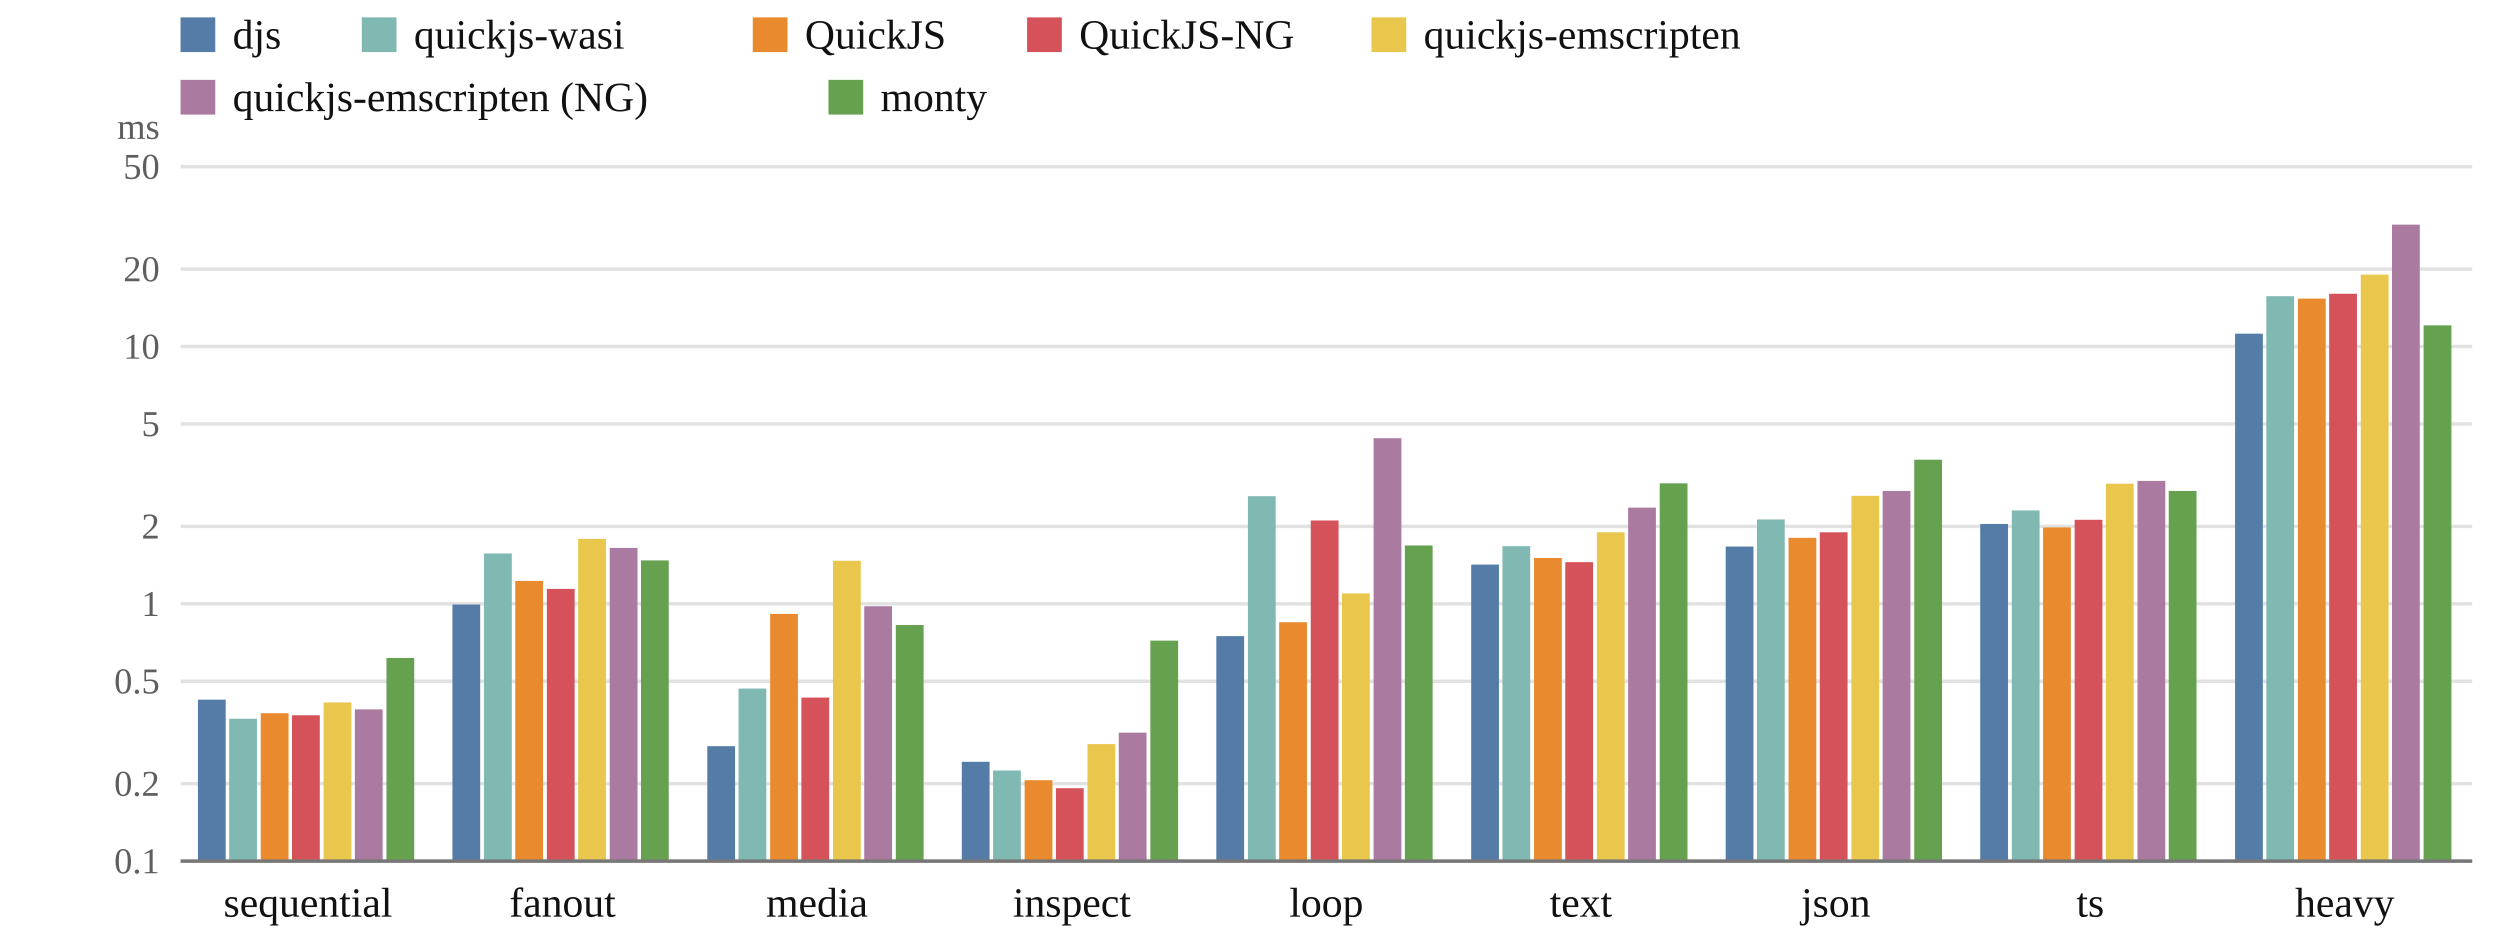
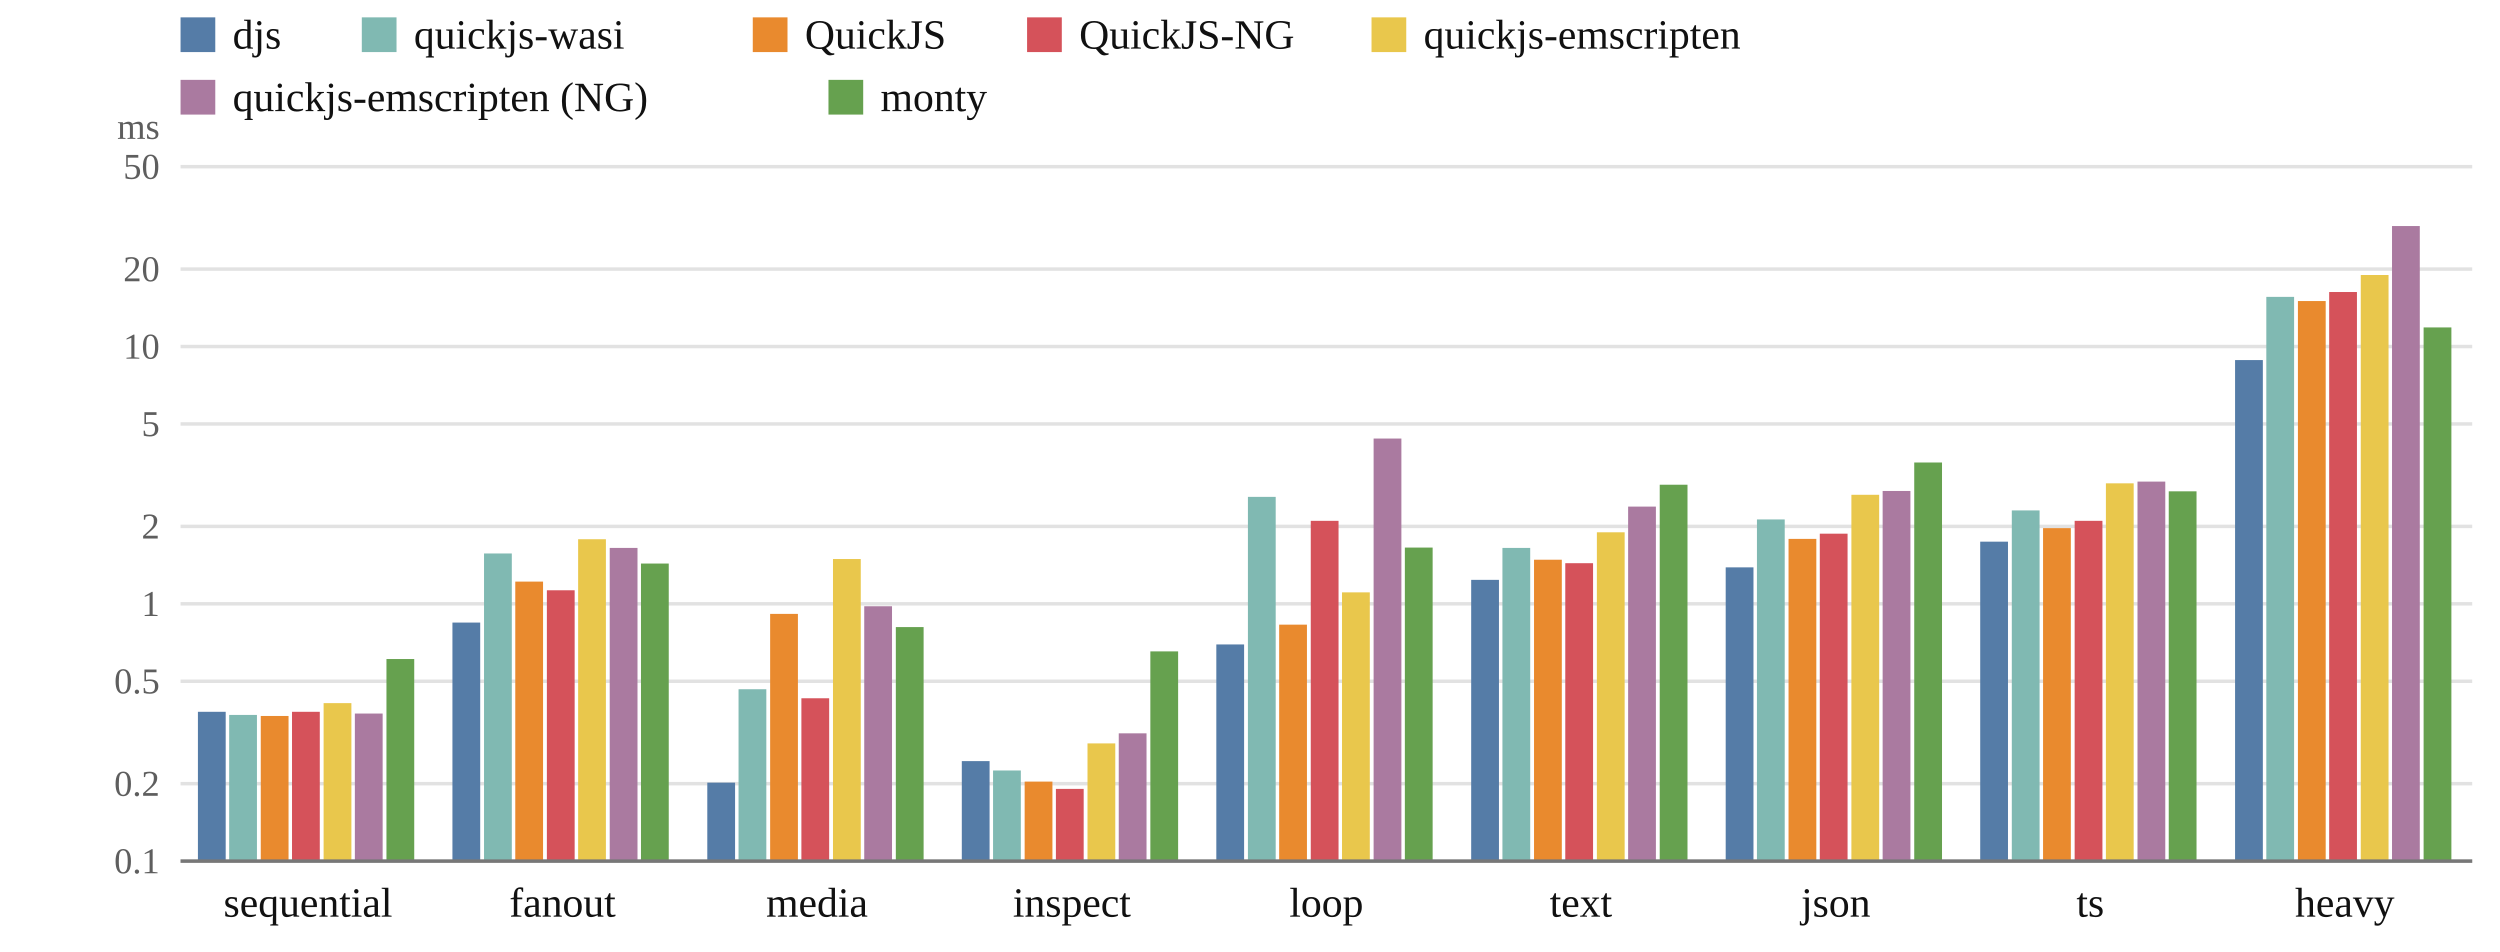
<svg xmlns="http://www.w3.org/2000/svg" class="dg-chart-engines-run" viewBox="0 0 720 274" width="720" height="274" role="img" aria-labelledby="chart-engines-run-t chart-engines-run-d">
  <style>
  .dg-chart-engines-run text { font-family: var(--semantic-font-family-ui, "Mallos Serif", Georgia, serif); font-size: 12px; fill: var(--semantic-color-text-primary, #111111); }
  .dg-chart-engines-run .mono { font-family: var(--semantic-font-family-code, "Commit Mono", ui-monospace, Menlo, monospace); font-size: 11px; }
  .dg-chart-engines-run .small { font-size: 10.5px; fill: var(--semantic-color-text-secondary, #5e5e5e); }
  .dg-chart-engines-run .label { font-weight: 600; }
  .dg-chart-engines-run .title { font-weight: 600; font-size: 13px; }
  .dg-chart-engines-run .box, .dg-chart-engines-run .host { fill: var(--semantic-color-background-surface, #f1f1f1); stroke: var(--semantic-color-border-primary, #777777); }
  .dg-chart-engines-run .hdr, .dg-chart-engines-run .engine { fill: var(--semantic-color-background-fill-secondary-information, #dbe4ea); stroke: var(--semantic-color-border-information, #3380a4); }
  .dg-chart-engines-run .traced, .dg-chart-engines-run .arena { fill: var(--semantic-color-background-fill-secondary-warning, #f3e0be); stroke: var(--semantic-color-border-warning, #996f00); }
  .dg-chart-engines-run .tag { fill: var(--semantic-color-background-fill-secondary-positive, #dae6df); stroke: var(--semantic-color-border-positive, #378960); }
  .dg-chart-engines-run .cell { fill: var(--semantic-color-background-canvas, #f8f8f8); stroke: var(--semantic-color-border-warning, #996f00); }
  .dg-chart-engines-run .pad { fill: url(#chart-engines-run-hatch); stroke: var(--semantic-color-border-secondary, #e2e2e2); }
  .dg-chart-engines-run .tail { fill: var(--semantic-color-background-surface, #f1f1f1); stroke: var(--semantic-color-border-primary, #777777); stroke-dasharray: 4 3; }
  .dg-chart-engines-run .zero { fill: var(--semantic-color-background-canvas, #f8f8f8); stroke: var(--semantic-color-border-primary, #777777); stroke-dasharray: 4 3; }
  .dg-chart-engines-run .dead { fill: var(--semantic-color-background-surface, #f1f1f1); stroke: var(--semantic-color-border-secondary, #e2e2e2); stroke-dasharray: 3 2; }
  .dg-chart-engines-run .opt { stroke-dasharray: 3 2; }
  .dg-chart-engines-run .rule { stroke: var(--semantic-color-text-secondary, #5e5e5e); stroke-width: 1.2; }
  .dg-chart-engines-run .dash { stroke: var(--semantic-color-text-secondary, #5e5e5e); stroke-width: 1.2; stroke-dasharray: 4 3; }
  .dg-chart-engines-run .arrow { stroke: var(--semantic-color-text-secondary, #5e5e5e); fill: none; stroke-width: 1.3; marker-end: url(#chart-engines-run-a); }
  .dg-chart-engines-run .faint { stroke: var(--semantic-color-border-primary, #777777); fill: none; stroke-width: 1.1; stroke-dasharray: 4 3; marker-end: url(#chart-engines-run-a); }
  .dg-chart-engines-run .head { fill: var(--semantic-color-text-secondary, #5e5e5e); }
  .dg-chart-engines-run .hatch { stroke: var(--semantic-color-border-secondary, #e2e2e2); }
  .dg-chart-engines-run .grid { stroke: var(--semantic-color-border-secondary, #e2e2e2); stroke-width: 1; }
  .dg-chart-engines-run .axis { stroke: var(--semantic-color-border-primary, #777777); stroke-width: 1; }
  .dg-chart-engines-run .parity { stroke: var(--semantic-color-text-secondary, #5e5e5e); stroke-width: 1.2; stroke-dasharray: 4 3; }
  .dg-chart-engines-run .faster { fill: var(--semantic-color-background-fill-primary-positive, #2e6c4c); }
  .dg-chart-engines-run .slower { fill: var(--semantic-color-background-fill-primary-negative, #a42c2d); }
  .dg-chart-engines-run .s0 { fill: var(--semantic-color-background-fill-data-viz-100, #557ca7); }
  .dg-chart-engines-run .s1 { fill: var(--semantic-color-background-fill-data-viz-200, #e98a2e); }
  .dg-chart-engines-run .s2 { fill: var(--semantic-color-background-fill-data-viz-300, #d5525a); }
  .dg-chart-engines-run .s3 { fill: var(--semantic-color-background-fill-data-viz-400, #80b9b2); }
  .dg-chart-engines-run .s4 { fill: var(--semantic-color-background-fill-data-viz-500, #66a14f); }
  .dg-chart-engines-run .s5 { fill: var(--semantic-color-background-fill-data-viz-600, #e9c74c); }
  .dg-chart-engines-run .s6 { fill: var(--semantic-color-background-fill-data-viz-700, #aa7aa0); }
  .dg-chart-engines-run .s7 { fill: var(--semantic-color-background-fill-data-viz-800, #f79ba8); }
  .dg-chart-engines-run .s8 { fill: var(--semantic-color-background-fill-data-viz-900, #98745e); }
  .dg-chart-engines-run .s9 { fill: var(--semantic-color-background-fill-data-viz-1000, #b9b0ab); }
  @media (prefers-color-scheme: dark) {
    .dg-chart-engines-run text { fill: var(--semantic-color-text-primary, #f6f6f6); }
    .dg-chart-engines-run .small { fill: var(--semantic-color-text-secondary, #ababab); }
    .dg-chart-engines-run .box, .dg-chart-engines-run .host { fill: var(--semantic-color-background-surface, #2e2e2e); stroke: var(--semantic-color-border-primary, #919191); }
    .dg-chart-engines-run .hdr, .dg-chart-engines-run .engine { fill: var(--semantic-color-background-fill-secondary-information, #1e313b); stroke: var(--semantic-color-border-information, #4c9bc1); }
    .dg-chart-engines-run .traced, .dg-chart-engines-run .arena { fill: var(--semantic-color-background-fill-secondary-warning, #3b2b0c); stroke: var(--semantic-color-border-warning, #b8880c); }
    .dg-chart-engines-run .tag { fill: var(--semantic-color-background-fill-secondary-positive, #1f3328); stroke: var(--semantic-color-border-positive, #4da578); }
    .dg-chart-engines-run .cell { fill: var(--semantic-color-background-canvas, #161616); stroke: var(--semantic-color-border-warning, #b8880c); }
    .dg-chart-engines-run .pad { stroke: var(--semantic-color-border-secondary, #464646); }
    .dg-chart-engines-run .tail { fill: var(--semantic-color-background-surface, #2e2e2e); stroke: var(--semantic-color-border-primary, #919191); }
    .dg-chart-engines-run .zero { fill: var(--semantic-color-background-canvas, #161616); stroke: var(--semantic-color-border-primary, #919191); }
    .dg-chart-engines-run .dead { fill: var(--semantic-color-background-surface, #2e2e2e); stroke: var(--semantic-color-border-secondary, #464646); }
    .dg-chart-engines-run .rule { stroke: var(--semantic-color-text-secondary, #ababab); }
    .dg-chart-engines-run .dash { stroke: var(--semantic-color-text-secondary, #ababab); }
    .dg-chart-engines-run .arrow { stroke: var(--semantic-color-text-secondary, #ababab); }
    .dg-chart-engines-run .faint { stroke: var(--semantic-color-border-primary, #919191); }
    .dg-chart-engines-run .head { fill: var(--semantic-color-text-secondary, #ababab); }
    .dg-chart-engines-run .hatch { stroke: var(--semantic-color-border-secondary, #464646); }
    .dg-chart-engines-run .grid { stroke: var(--semantic-color-border-secondary, #464646); }
    .dg-chart-engines-run .axis { stroke: var(--semantic-color-border-primary, #919191); }
    .dg-chart-engines-run .parity { stroke: var(--semantic-color-text-secondary, #ababab); }
    .dg-chart-engines-run .faster { fill: var(--semantic-color-background-fill-primary-positive, #4da578); }
    .dg-chart-engines-run .slower { fill: var(--semantic-color-background-fill-primary-negative, #ea5a56); }
    .dg-chart-engines-run .s0 { fill: var(--semantic-color-background-fill-data-viz-100, #557ca7); }
    .dg-chart-engines-run .s1 { fill: var(--semantic-color-background-fill-data-viz-200, #e98a2e); }
    .dg-chart-engines-run .s2 { fill: var(--semantic-color-background-fill-data-viz-300, #d5525a); }
    .dg-chart-engines-run .s3 { fill: var(--semantic-color-background-fill-data-viz-400, #80b9b2); }
    .dg-chart-engines-run .s4 { fill: var(--semantic-color-background-fill-data-viz-500, #66a14f); }
    .dg-chart-engines-run .s5 { fill: var(--semantic-color-background-fill-data-viz-600, #e9c74c); }
    .dg-chart-engines-run .s6 { fill: var(--semantic-color-background-fill-data-viz-700, #aa7aa0); }
    .dg-chart-engines-run .s7 { fill: var(--semantic-color-background-fill-data-viz-800, #f79ba8); }
    .dg-chart-engines-run .s8 { fill: var(--semantic-color-background-fill-data-viz-900, #98745e); }
    .dg-chart-engines-run .s9 { fill: var(--semantic-color-background-fill-data-viz-1000, #b9b0ab); }
  }
</style>
  <defs>
    <pattern id="chart-engines-run-hatch" width="6" height="6" patternUnits="userSpaceOnUse" patternTransform="rotate(45)">
      <line x1="0" y1="0" x2="0" y2="6" class="hatch" />
    </pattern>
    <marker id="chart-engines-run-a" viewBox="0 0 10 10" refX="9" refY="5" markerWidth="7" markerHeight="7" orient="auto-start-reverse">
      <path class="head" d="M0 0 L10 5 L0 10 z" />
    </marker>
  </defs>
  <rect class="s0" x="52.0" y="5.0" width="10.0" height="10.0" />
  <text class="" x="67.0" y="14.0" text-anchor="start">djs</text>
  <rect class="s3" x="104.2" y="5.0" width="10.0" height="10.0" />
  <text class="" x="119.2" y="14.0" text-anchor="start">quickjs-wasi</text>
  <rect class="s1" x="216.8" y="5.0" width="10.0" height="10.0" />
  <text class="" x="231.8" y="14.0" text-anchor="start">QuickJS</text>
  <rect class="s2" x="295.8" y="5.0" width="10.0" height="10.0" />
  <text class="" x="310.8" y="14.0" text-anchor="start">QuickJS-NG</text>
  <rect class="s5" x="395.0" y="5.0" width="10.0" height="10.0" />
  <text class="" x="410.0" y="14.0" text-anchor="start">quickjs-emscripten</text>
  <rect class="s6" x="52.0" y="23.0" width="10.0" height="10.0" />
  <text class="" x="67.0" y="32.0" text-anchor="start">quickjs-emscripten (NG)</text>
  <rect class="s4" x="238.6" y="23.0" width="10.0" height="10.0" />
  <text class="" x="253.6" y="32.0" text-anchor="start">monty</text>
  <line class="grid" x1="52.0" y1="248.0" x2="712.0" y2="248.0" />
  <text class="small" x="46.0" y="251.5" text-anchor="end">0.1</text>
  <line class="grid" x1="52.0" y1="225.7" x2="712.0" y2="225.7" />
  <text class="small" x="46.0" y="229.2" text-anchor="end">0.2</text>
  <line class="grid" x1="52.0" y1="196.2" x2="712.0" y2="196.2" />
  <text class="small" x="46.0" y="199.7" text-anchor="end">0.5</text>
  <line class="grid" x1="52.0" y1="173.9" x2="712.0" y2="173.9" />
  <text class="small" x="46.0" y="177.4" text-anchor="end">1</text>
  <line class="grid" x1="52.0" y1="151.6" x2="712.0" y2="151.6" />
  <text class="small" x="46.0" y="155.1" text-anchor="end">2</text>
  <line class="grid" x1="52.0" y1="122.1" x2="712.0" y2="122.1" />
  <text class="small" x="46.0" y="125.6" text-anchor="end">5</text>
  <line class="grid" x1="52.0" y1="99.8" x2="712.0" y2="99.8" />
  <text class="small" x="46.0" y="103.3" text-anchor="end">10</text>
  <line class="grid" x1="52.0" y1="77.5" x2="712.0" y2="77.5" />
  <text class="small" x="46.0" y="81.0" text-anchor="end">20</text>
  <line class="grid" x1="52.0" y1="48.0" x2="712.0" y2="48.0" />
  <text class="small" x="46.0" y="51.5" text-anchor="end">50</text>
  <text class="small" x="46.0" y="40.0" text-anchor="end">ms</text>
-   <rect class="s0" x="57.0" y="201.5" width="8.0" height="46.5" />
-   <rect class="s3" x="66.0" y="207.0" width="8.0" height="41.0" />
-   <rect class="s1" x="75.1" y="205.4" width="8.0" height="42.6" />
-   <rect class="s2" x="84.1" y="206.0" width="8.0" height="42.0" />
-   <rect class="s5" x="93.2" y="202.3" width="8.0" height="45.7" />
-   <rect class="s6" x="102.2" y="204.3" width="8.0" height="43.7" />
-   <rect class="s4" x="111.3" y="189.5" width="8.0" height="58.5" />
+   <rect class="s0" x="57.0" y="205.0" width="8.0" height="43.0" />
+   <rect class="s3" x="66.0" y="205.9" width="8.0" height="42.1" />
+   <rect class="s1" x="75.1" y="206.2" width="8.0" height="41.8" />
+   <rect class="s2" x="84.1" y="205.0" width="8.0" height="43.0" />
+   <rect class="s5" x="93.2" y="202.5" width="8.0" height="45.5" />
+   <rect class="s6" x="102.2" y="205.5" width="8.0" height="42.5" />
+   <rect class="s4" x="111.3" y="189.8" width="8.0" height="58.2" />
  <text class="" x="88.7" y="264.0" text-anchor="middle">sequential</text>
-   <rect class="s0" x="130.3" y="174.1" width="8.0" height="73.9" />
+   <rect class="s0" x="130.3" y="179.3" width="8.0" height="68.7" />
  <rect class="s3" x="139.4" y="159.4" width="8.0" height="88.6" />
-   <rect class="s1" x="148.4" y="167.3" width="8.0" height="80.7" />
-   <rect class="s2" x="157.5" y="169.6" width="8.0" height="78.4" />
-   <rect class="s5" x="166.5" y="155.2" width="8.0" height="92.8" />
+   <rect class="s1" x="148.4" y="167.5" width="8.0" height="80.5" />
+   <rect class="s2" x="157.5" y="170.0" width="8.0" height="78.0" />
+   <rect class="s5" x="166.5" y="155.3" width="8.0" height="92.7" />
  <rect class="s6" x="175.6" y="157.8" width="8.0" height="90.2" />
-   <rect class="s4" x="184.6" y="161.4" width="8.0" height="86.6" />
+   <rect class="s4" x="184.6" y="162.3" width="8.0" height="85.7" />
  <text class="" x="162.0" y="264.0" text-anchor="middle">fanout</text>
-   <rect class="s0" x="203.7" y="214.9" width="8.0" height="33.1" />
-   <rect class="s3" x="212.7" y="198.3" width="8.0" height="49.7" />
+   <rect class="s0" x="203.7" y="225.4" width="8.0" height="22.6" />
+   <rect class="s3" x="212.7" y="198.5" width="8.0" height="49.5" />
  <rect class="s1" x="221.8" y="176.8" width="8.0" height="71.2" />
-   <rect class="s2" x="230.8" y="200.9" width="8.0" height="47.1" />
-   <rect class="s5" x="239.9" y="161.5" width="8.0" height="86.5" />
+   <rect class="s2" x="230.8" y="201.1" width="8.0" height="46.9" />
+   <rect class="s5" x="239.9" y="161.0" width="8.0" height="87.0" />
  <rect class="s6" x="248.9" y="174.6" width="8.0" height="73.4" />
-   <rect class="s4" x="258.0" y="180.0" width="8.0" height="68.0" />
+   <rect class="s4" x="258.0" y="180.6" width="8.0" height="67.4" />
  <text class="" x="235.3" y="264.0" text-anchor="middle">media</text>
-   <rect class="s0" x="277.0" y="219.4" width="8.0" height="28.6" />
+   <rect class="s0" x="277.0" y="219.2" width="8.0" height="28.8" />
  <rect class="s3" x="286.0" y="221.9" width="8.0" height="26.1" />
-   <rect class="s1" x="295.1" y="224.7" width="8.0" height="23.3" />
-   <rect class="s2" x="304.1" y="227.0" width="8.0" height="21.0" />
-   <rect class="s5" x="313.2" y="214.3" width="8.0" height="33.7" />
-   <rect class="s6" x="322.2" y="211.0" width="8.0" height="37.0" />
-   <rect class="s4" x="331.3" y="184.5" width="8.0" height="63.5" />
+   <rect class="s1" x="295.1" y="225.1" width="8.0" height="22.9" />
+   <rect class="s2" x="304.1" y="227.2" width="8.0" height="20.8" />
+   <rect class="s5" x="313.2" y="214.1" width="8.0" height="33.9" />
+   <rect class="s6" x="322.2" y="211.2" width="8.0" height="36.8" />
+   <rect class="s4" x="331.3" y="187.6" width="8.0" height="60.4" />
  <text class="" x="308.7" y="264.0" text-anchor="middle">inspect</text>
-   <rect class="s0" x="350.3" y="183.2" width="8.0" height="64.8" />
-   <rect class="s3" x="359.4" y="142.9" width="8.0" height="105.1" />
-   <rect class="s1" x="368.4" y="179.2" width="8.0" height="68.8" />
-   <rect class="s2" x="377.5" y="149.9" width="8.0" height="98.1" />
-   <rect class="s5" x="386.5" y="170.9" width="8.0" height="77.1" />
-   <rect class="s6" x="395.6" y="126.2" width="8.0" height="121.8" />
-   <rect class="s4" x="404.6" y="157.1" width="8.0" height="90.9" />
+   <rect class="s0" x="350.3" y="185.6" width="8.0" height="62.4" />
+   <rect class="s3" x="359.4" y="143.1" width="8.0" height="104.9" />
+   <rect class="s1" x="368.4" y="179.9" width="8.0" height="68.1" />
+   <rect class="s2" x="377.5" y="150.0" width="8.0" height="98.0" />
+   <rect class="s5" x="386.5" y="170.6" width="8.0" height="77.4" />
+   <rect class="s6" x="395.6" y="126.3" width="8.0" height="121.7" />
+   <rect class="s4" x="404.6" y="157.7" width="8.0" height="90.3" />
  <text class="" x="382.0" y="264.0" text-anchor="middle">loop</text>
-   <rect class="s0" x="423.7" y="162.6" width="8.0" height="85.4" />
-   <rect class="s3" x="432.7" y="157.3" width="8.0" height="90.7" />
-   <rect class="s1" x="441.8" y="160.7" width="8.0" height="87.3" />
-   <rect class="s2" x="450.8" y="161.9" width="8.0" height="86.1" />
+   <rect class="s0" x="423.7" y="167.0" width="8.0" height="81.0" />
+   <rect class="s3" x="432.7" y="157.8" width="8.0" height="90.2" />
+   <rect class="s1" x="441.8" y="161.2" width="8.0" height="86.8" />
+   <rect class="s2" x="450.8" y="162.2" width="8.0" height="85.8" />
  <rect class="s5" x="459.9" y="153.3" width="8.0" height="94.7" />
-   <rect class="s6" x="468.9" y="146.2" width="8.0" height="101.8" />
-   <rect class="s4" x="478.0" y="139.2" width="8.0" height="108.8" />
+   <rect class="s6" x="468.9" y="145.9" width="8.0" height="102.1" />
+   <rect class="s4" x="478.0" y="139.6" width="8.0" height="108.4" />
  <text class="" x="455.3" y="264.0" text-anchor="middle">text</text>
-   <rect class="s0" x="497.0" y="157.4" width="8.0" height="90.6" />
+   <rect class="s0" x="497.0" y="163.4" width="8.0" height="84.6" />
  <rect class="s3" x="506.0" y="149.6" width="8.0" height="98.4" />
-   <rect class="s1" x="515.1" y="154.9" width="8.0" height="93.1" />
-   <rect class="s2" x="524.1" y="153.3" width="8.0" height="94.7" />
-   <rect class="s5" x="533.2" y="142.8" width="8.0" height="105.2" />
+   <rect class="s1" x="515.1" y="155.2" width="8.0" height="92.8" />
+   <rect class="s2" x="524.1" y="153.7" width="8.0" height="94.3" />
+   <rect class="s5" x="533.2" y="142.5" width="8.0" height="105.5" />
  <rect class="s6" x="542.2" y="141.4" width="8.0" height="106.6" />
-   <rect class="s4" x="551.3" y="132.4" width="8.0" height="115.6" />
+   <rect class="s4" x="551.3" y="133.2" width="8.0" height="114.8" />
  <text class="" x="528.7" y="264.0" text-anchor="middle">json</text>
-   <rect class="s0" x="570.3" y="150.9" width="8.0" height="97.1" />
+   <rect class="s0" x="570.3" y="156.0" width="8.0" height="92.0" />
  <rect class="s3" x="579.4" y="147.0" width="8.0" height="101.0" />
-   <rect class="s1" x="588.4" y="151.9" width="8.0" height="96.1" />
-   <rect class="s2" x="597.5" y="149.7" width="8.0" height="98.3" />
-   <rect class="s5" x="606.5" y="139.3" width="8.0" height="108.7" />
-   <rect class="s6" x="615.6" y="138.5" width="8.0" height="109.5" />
-   <rect class="s4" x="624.6" y="141.4" width="8.0" height="106.6" />
+   <rect class="s1" x="588.4" y="152.1" width="8.0" height="95.9" />
+   <rect class="s2" x="597.5" y="150.0" width="8.0" height="98.0" />
+   <rect class="s5" x="606.5" y="139.2" width="8.0" height="108.8" />
+   <rect class="s6" x="615.6" y="138.7" width="8.0" height="109.3" />
+   <rect class="s4" x="624.6" y="141.5" width="8.0" height="106.5" />
  <text class="" x="602.0" y="264.0" text-anchor="middle">ts</text>
-   <rect class="s0" x="643.7" y="96.1" width="8.0" height="151.9" />
-   <rect class="s3" x="652.7" y="85.3" width="8.0" height="162.7" />
-   <rect class="s1" x="661.8" y="86.0" width="8.0" height="162.0" />
-   <rect class="s2" x="670.8" y="84.6" width="8.0" height="163.4" />
-   <rect class="s5" x="679.9" y="79.1" width="8.0" height="168.9" />
-   <rect class="s6" x="688.9" y="64.7" width="8.0" height="183.3" />
-   <rect class="s4" x="698.0" y="93.7" width="8.0" height="154.3" />
+   <rect class="s0" x="643.7" y="103.7" width="8.0" height="144.3" />
+   <rect class="s3" x="652.7" y="85.5" width="8.0" height="162.5" />
+   <rect class="s1" x="661.8" y="86.7" width="8.0" height="161.3" />
+   <rect class="s2" x="670.8" y="84.1" width="8.0" height="163.9" />
+   <rect class="s5" x="679.9" y="79.2" width="8.0" height="168.8" />
+   <rect class="s6" x="688.9" y="65.1" width="8.0" height="182.9" />
+   <rect class="s4" x="698.0" y="94.3" width="8.0" height="153.7" />
  <text class="" x="675.3" y="264.0" text-anchor="middle">heavy</text>
  <line class="axis" x1="52.0" y1="248.0" x2="712.0" y2="248.0" />
</svg>
